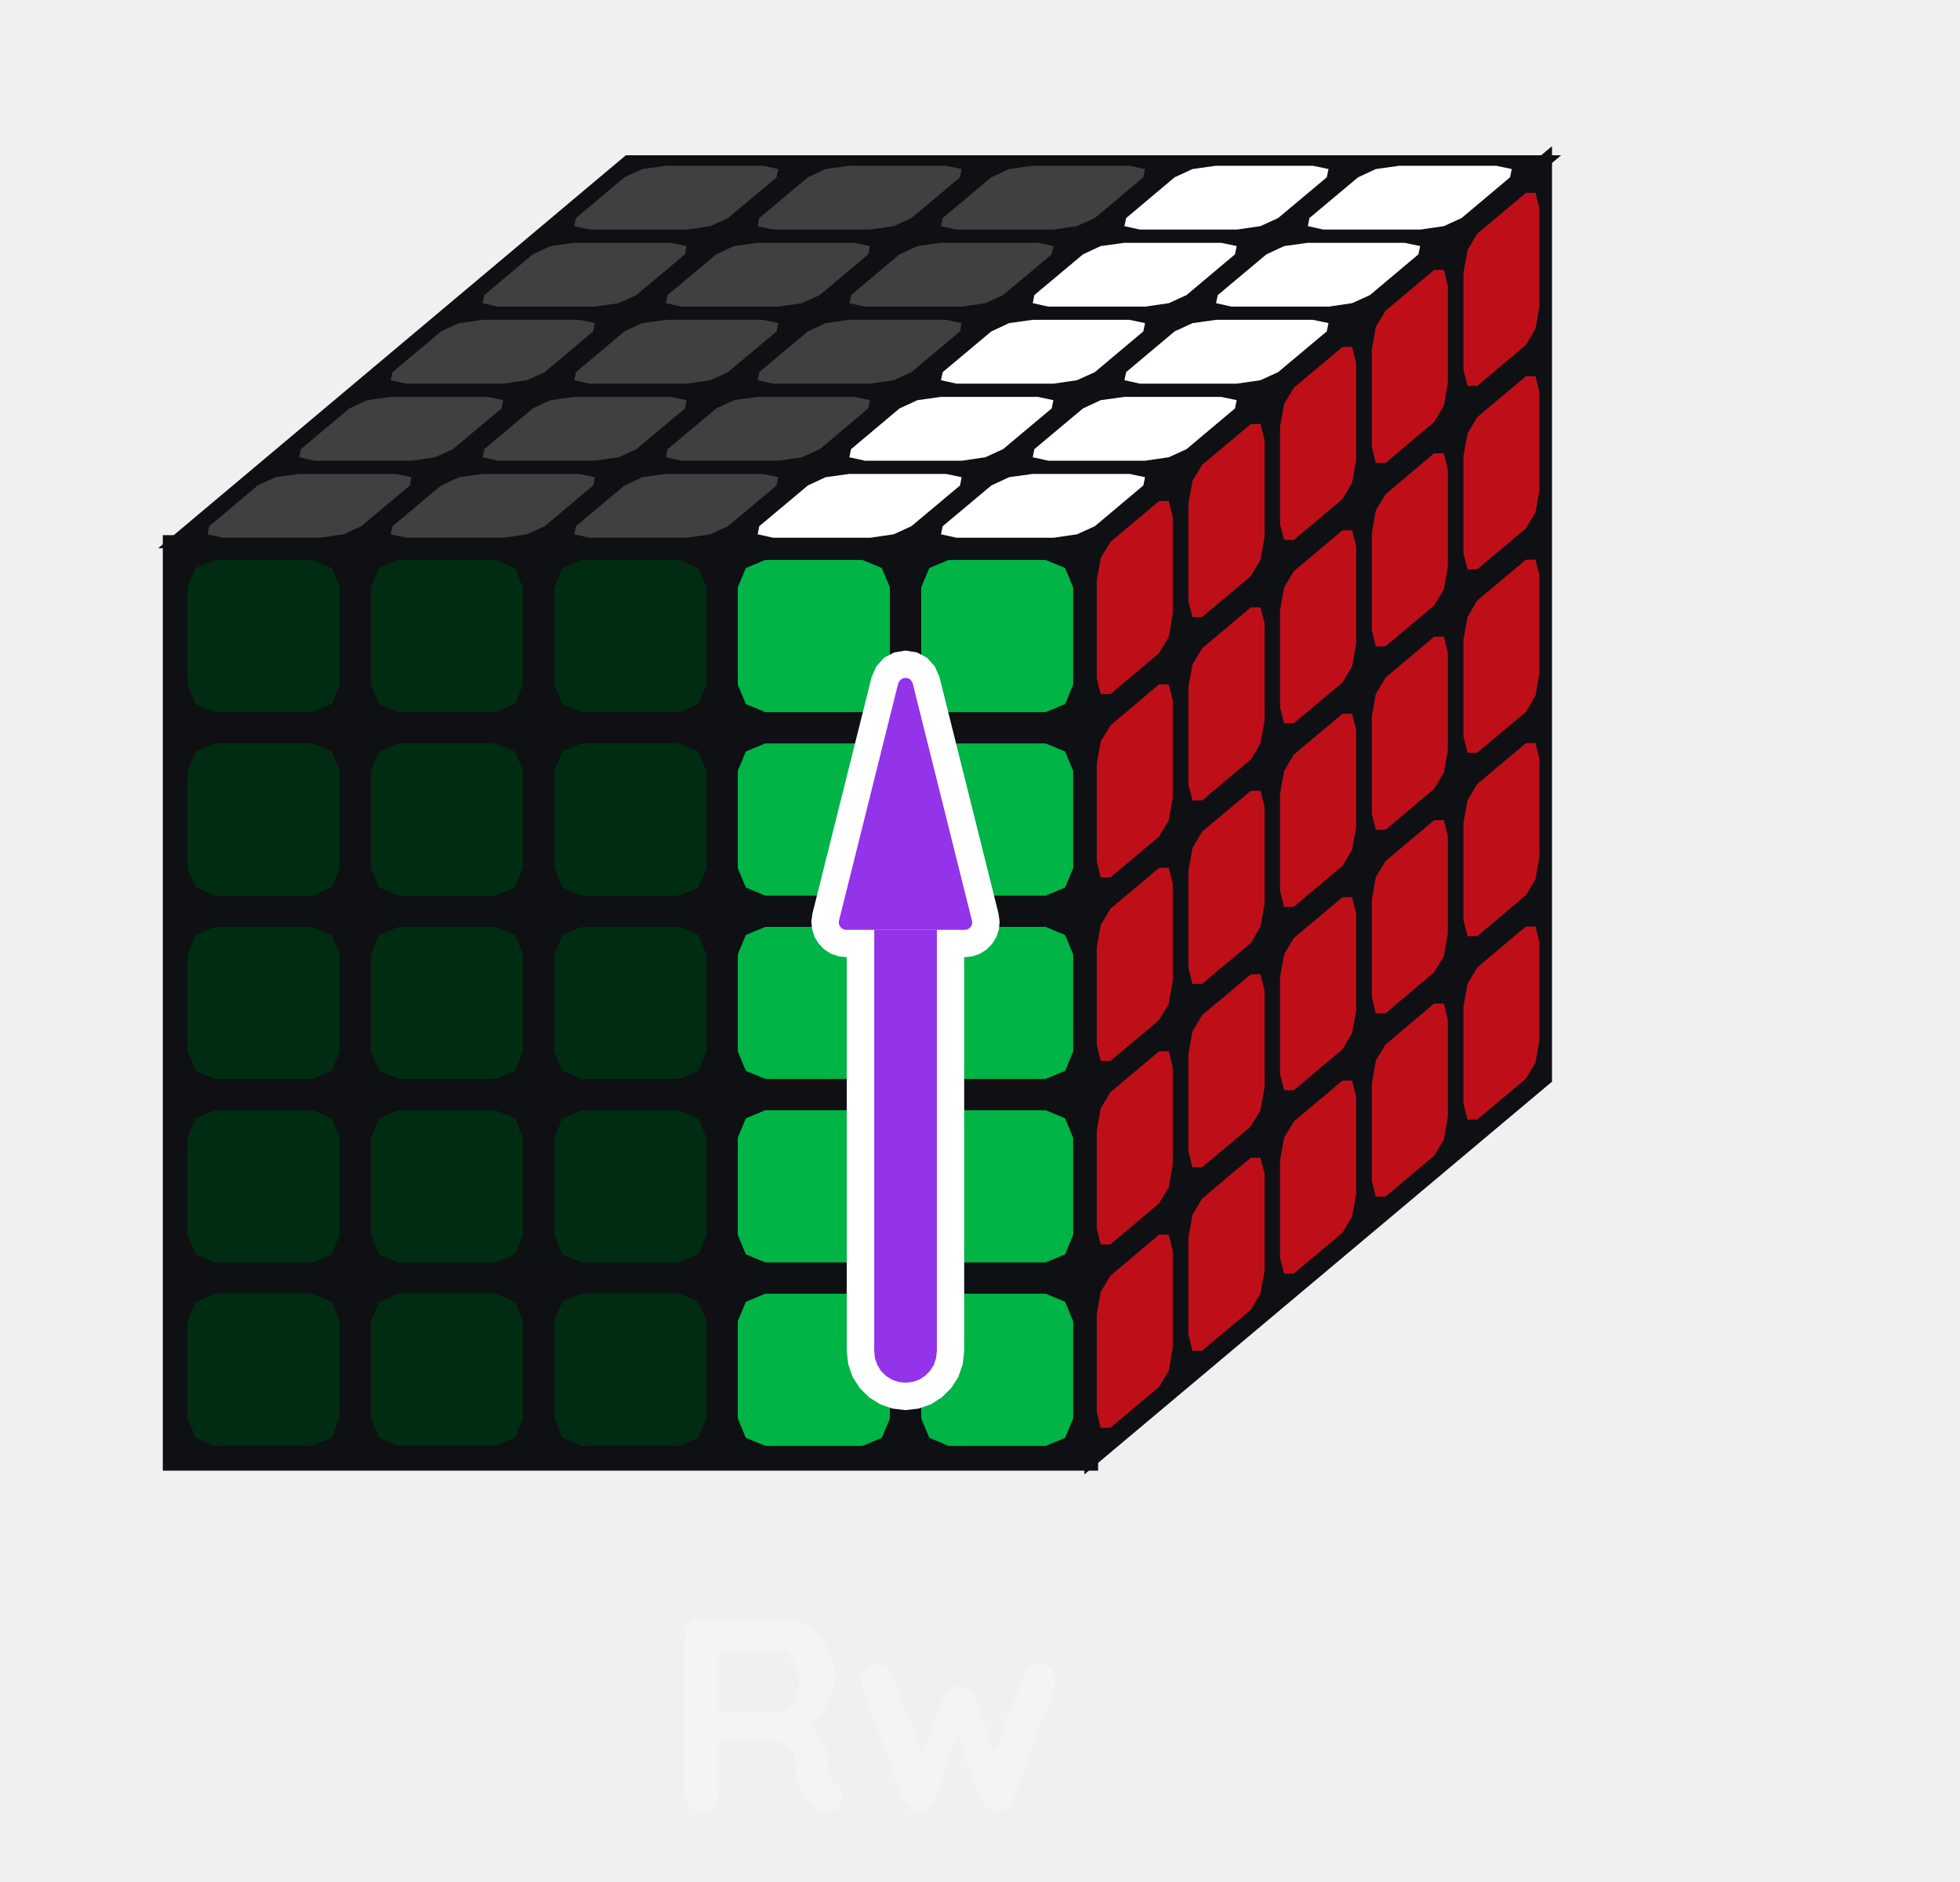
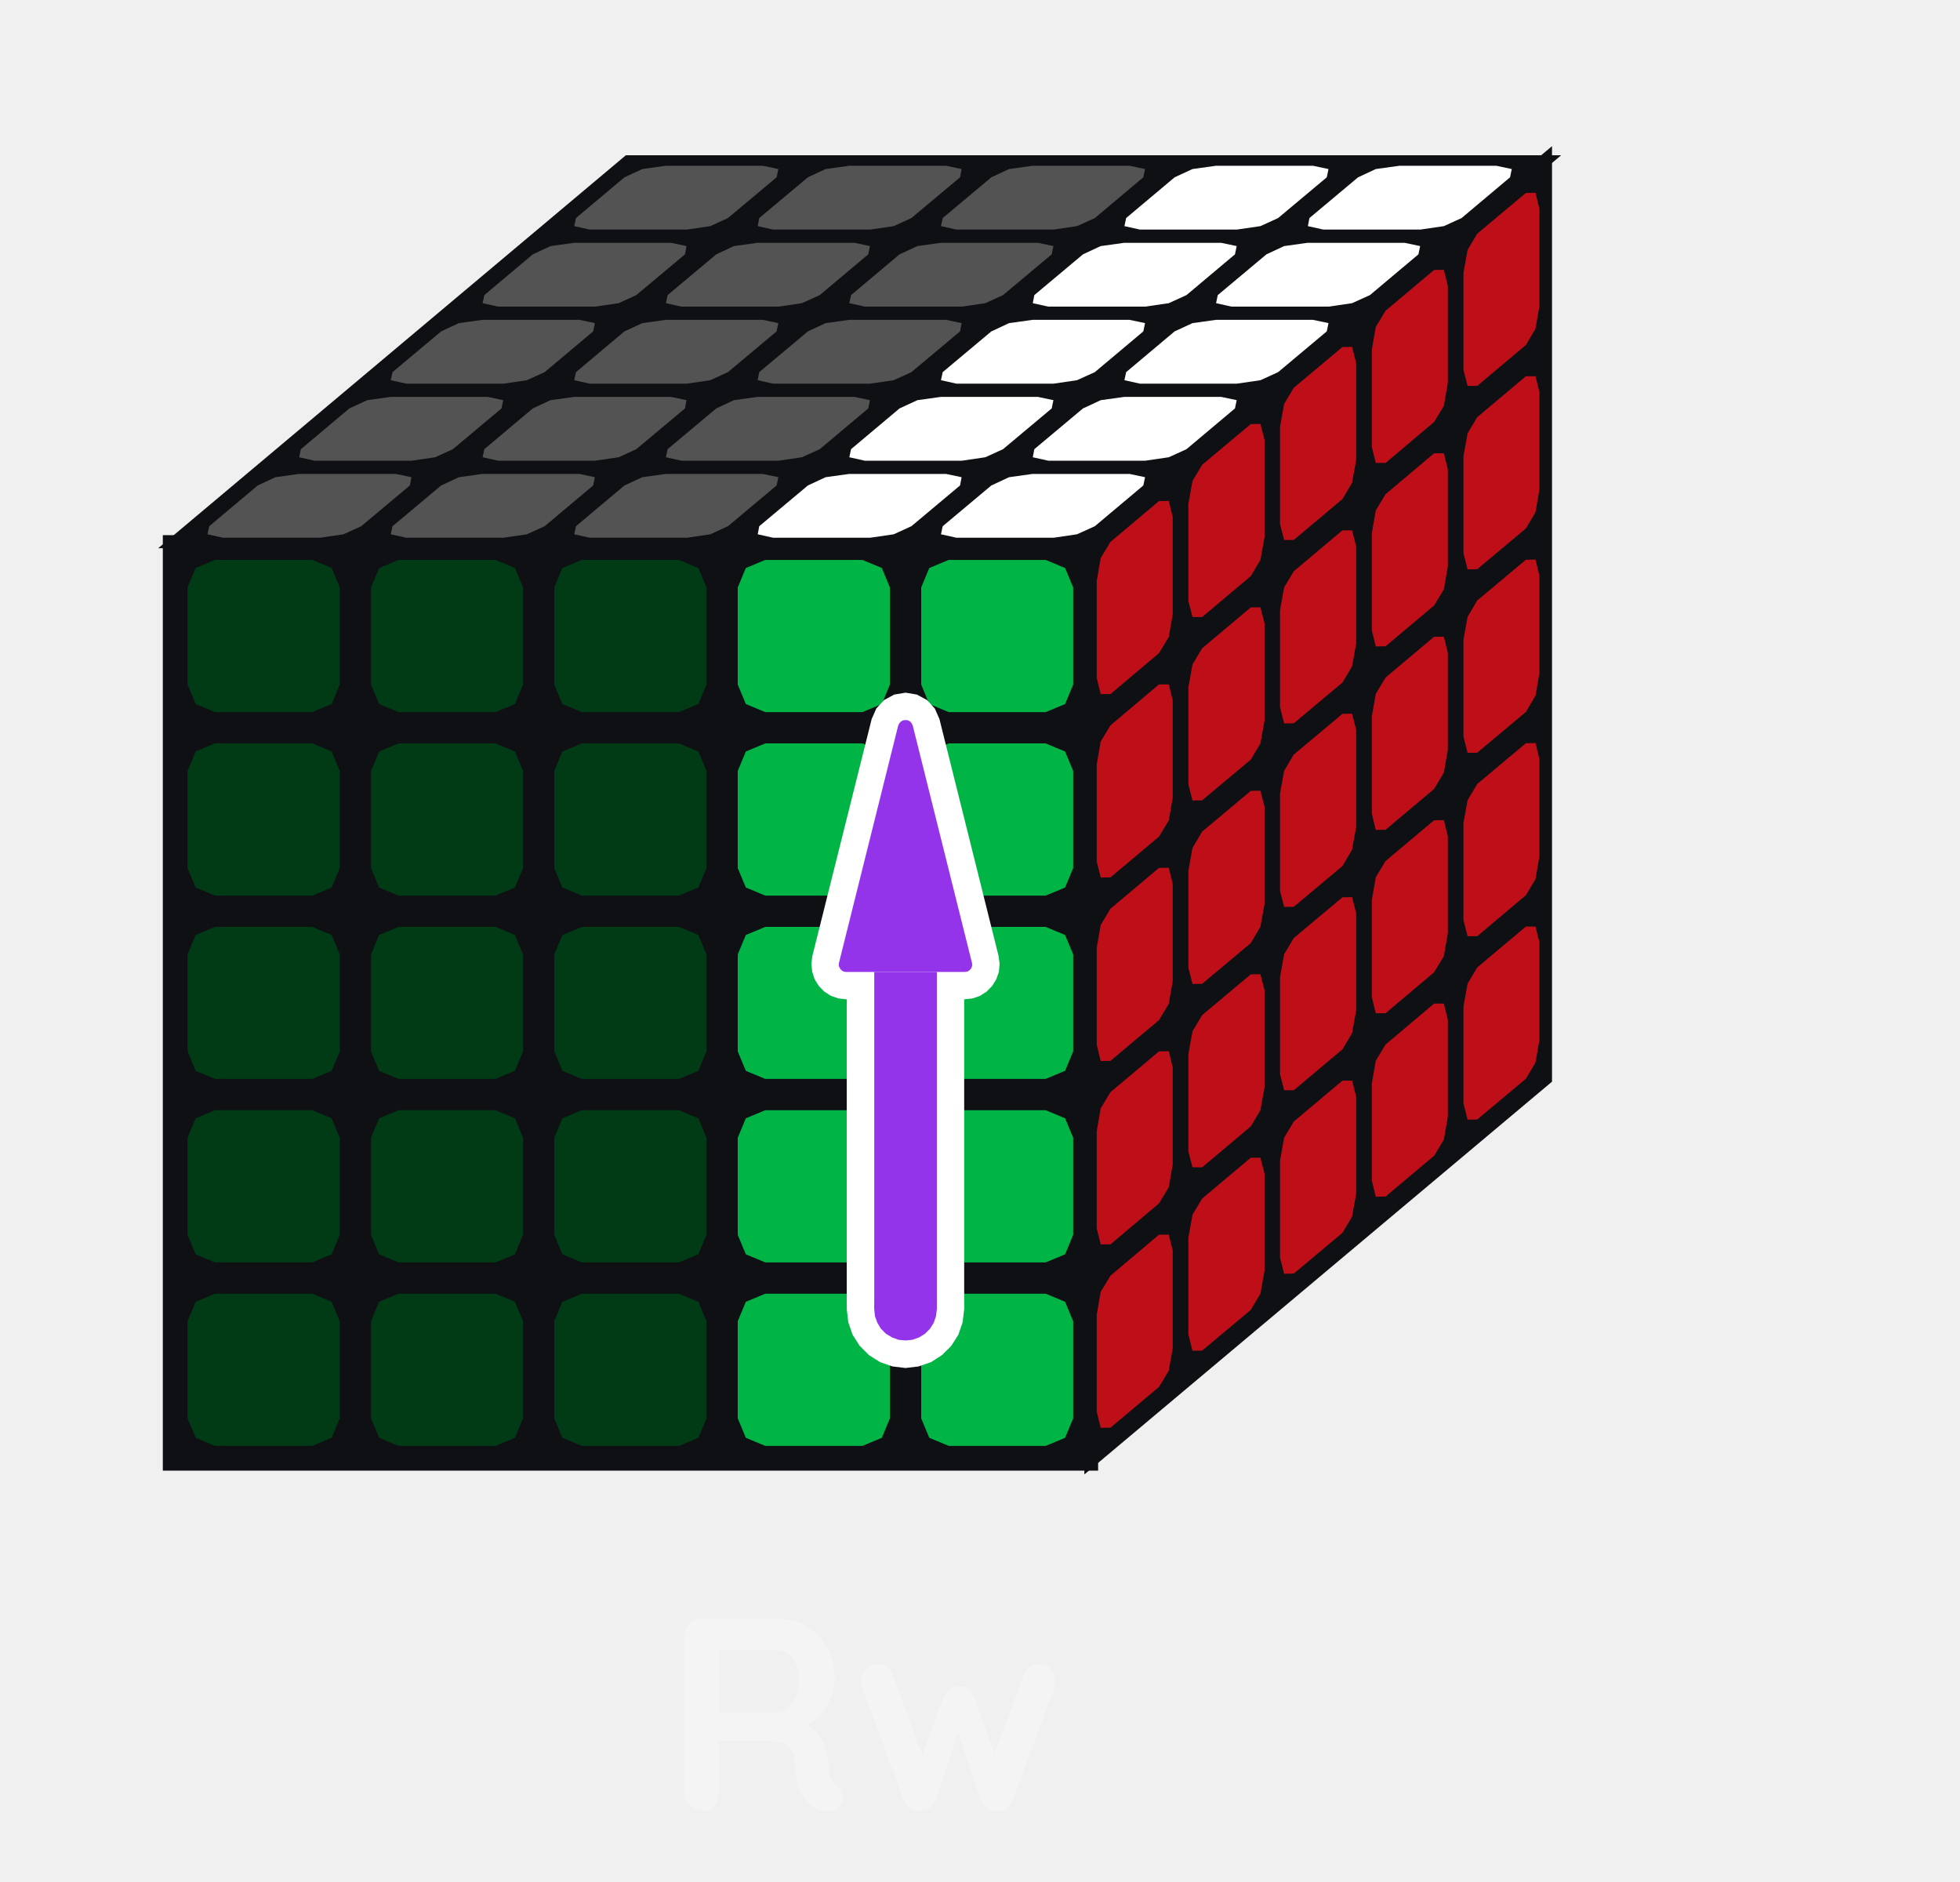
<svg xmlns="http://www.w3.org/2000/svg" viewBox="0 0 114.00 109.20" width="100" height="96">
  <polygon points="9.47,85.40 63.87,85.40 63.87,31.00 9.47,31.00" fill="#0e1014" />
  <polygon points="9.20,31.76 63.60,31.76 90.80,8.91 36.40,8.91" fill="#0e1014" />
  <polygon points="63.07,85.62 90.27,62.78 90.27,8.38 63.07,31.22" fill="#0e1014" />
-   <polygon points="45.17,10.19 45.27,9.71 44.37,9.52 38.72,9.52 37.36,9.71 36.32,10.19 33.50,12.56 33.40,13.03 34.30,13.23 39.95,13.23 41.31,13.03 42.34,12.56" fill="#404040" />
-   <polygon points="55.84,10.19 55.93,9.71 55.03,9.52 49.39,9.52 48.02,9.71 46.99,10.19 44.16,12.56 44.07,13.03 44.97,13.23 50.61,13.23 51.98,13.03 53.01,12.56" fill="#404040" />
-   <polygon points="66.50,10.19 66.60,9.71 65.70,9.52 60.05,9.52 58.69,9.71 57.66,10.19 54.83,12.56 54.73,13.03 55.63,13.23 61.28,13.23 62.64,13.03 63.68,12.56" fill="#404040" />
+   <polygon points="45.17,10.19 45.27,9.71 44.37,9.52 38.72,9.52 37.36,9.71 36.32,10.19 33.50,12.56 33.40,13.03 34.30,13.23 39.95,13.23 41.31,13.03 42.34,12.56" fill="#535353" />
+   <polygon points="55.84,10.19 55.93,9.71 55.03,9.52 49.39,9.52 48.02,9.71 46.99,10.19 44.16,12.56 44.07,13.03 44.97,13.23 50.61,13.23 51.98,13.03 53.01,12.56" fill="#535353" />
+   <polygon points="66.50,10.19 66.60,9.71 65.70,9.52 60.05,9.52 58.69,9.71 57.66,10.19 54.83,12.56 54.73,13.03 55.63,13.23 61.28,13.23 62.64,13.03 63.68,12.56" fill="#535353" />
  <polygon points="77.17,10.19 77.27,9.71 76.37,9.52 70.72,9.52 69.36,9.71 68.32,10.19 65.50,12.56 65.40,13.03 66.30,13.23 71.94,13.23 73.31,13.03 74.34,12.56" fill="#ffffff" />
  <polygon points="87.83,10.19 87.93,9.71 87.03,9.52 81.39,9.52 80.02,9.71 78.99,10.19 76.16,12.56 76.07,13.03 76.97,13.23 82.61,13.23 83.98,13.03 85.01,12.56" fill="#ffffff" />
-   <polygon points="39.84,14.67 39.93,14.19 39.03,14.00 33.39,14.00 32.02,14.19 30.99,14.67 28.17,17.04 28.07,17.51 28.97,17.71 34.61,17.71 35.98,17.51 37.01,17.04" fill="#404040" />
-   <polygon points="50.50,14.67 50.60,14.19 49.70,14.00 44.05,14.00 42.69,14.19 41.66,14.67 38.83,17.04 38.73,17.51 39.63,17.71 45.28,17.71 46.64,17.51 47.68,17.04" fill="#404040" />
-   <polygon points="61.17,14.67 61.27,14.19 60.37,14.00 54.72,14.00 53.36,14.19 52.32,14.67 49.50,17.04 49.40,17.51 50.30,17.71 55.95,17.71 57.31,17.51 58.34,17.04" fill="#404040" />
+   <polygon points="39.84,14.67 39.93,14.19 39.03,14.00 33.39,14.00 32.02,14.19 30.99,14.67 28.17,17.04 28.07,17.51 28.97,17.71 34.61,17.71 35.98,17.51 37.01,17.04" fill="#535353" />
+   <polygon points="50.50,14.67 50.60,14.19 49.70,14.00 44.05,14.00 42.69,14.19 41.66,14.67 38.83,17.04 38.73,17.51 39.63,17.71 45.28,17.71 46.64,17.51 47.68,17.04" fill="#535353" />
+   <polygon points="61.17,14.67 61.27,14.19 60.37,14.00 54.72,14.00 53.36,14.19 52.32,14.67 49.50,17.04 49.40,17.51 50.30,17.71 55.95,17.71 57.31,17.51 58.34,17.04" fill="#535353" />
  <polygon points="71.83,14.67 71.93,14.19 71.03,14.00 65.39,14.00 64.02,14.19 62.99,14.67 60.16,17.04 60.07,17.51 60.97,17.71 66.61,17.71 67.98,17.51 69.01,17.04" fill="#ffffff" />
  <polygon points="82.50,14.67 82.60,14.19 81.70,14.00 76.05,14.00 74.69,14.19 73.66,14.67 70.83,17.04 70.73,17.51 71.63,17.71 77.28,17.71 78.64,17.51 79.68,17.04" fill="#ffffff" />
-   <polygon points="34.50,19.15 34.60,18.67 33.70,18.48 28.06,18.48 26.69,18.67 25.66,19.15 22.83,21.52 22.73,21.99 23.63,22.19 29.28,22.19 30.64,21.99 31.68,21.52" fill="#404040" />
-   <polygon points="45.17,19.15 45.27,18.67 44.37,18.48 38.72,18.48 37.36,18.67 36.32,19.15 33.50,21.52 33.40,21.99 34.30,22.19 39.95,22.19 41.31,21.99 42.34,21.52" fill="#404040" />
-   <polygon points="55.84,19.15 55.93,18.67 55.03,18.48 49.39,18.48 48.02,18.67 46.99,19.15 44.16,21.52 44.07,21.99 44.97,22.19 50.61,22.19 51.98,21.99 53.01,21.52" fill="#404040" />
+   <polygon points="34.50,19.15 34.60,18.67 33.70,18.48 28.06,18.48 26.69,18.67 25.66,19.15 22.83,21.52 22.73,21.99 23.63,22.19 29.28,22.19 30.64,21.99 31.68,21.52" fill="#535353" />
+   <polygon points="45.17,19.15 45.27,18.67 44.37,18.48 38.72,18.48 37.36,18.67 36.32,19.15 33.50,21.52 33.40,21.99 34.30,22.19 39.95,22.19 41.31,21.99 42.34,21.52" fill="#535353" />
+   <polygon points="55.84,19.15 55.93,18.67 55.03,18.48 49.39,18.48 48.02,18.67 46.99,19.15 44.16,21.52 44.07,21.99 44.97,22.19 50.61,22.19 51.98,21.99 53.01,21.52" fill="#535353" />
  <polygon points="66.50,19.15 66.60,18.67 65.70,18.48 60.05,18.48 58.69,18.67 57.66,19.15 54.83,21.52 54.73,21.99 55.63,22.19 61.28,22.19 62.64,21.99 63.68,21.52" fill="#ffffff" />
  <polygon points="77.17,19.15 77.27,18.67 76.37,18.48 70.72,18.48 69.36,18.67 68.32,19.15 65.50,21.52 65.40,21.99 66.30,22.19 71.94,22.19 73.31,21.99 74.34,21.52" fill="#ffffff" />
-   <polygon points="29.17,23.63 29.27,23.15 28.37,22.96 22.72,22.96 21.36,23.15 20.32,23.63 17.50,26.00 17.40,26.47 18.30,26.67 23.95,26.67 25.31,26.47 26.34,26.00" fill="#404040" />
-   <polygon points="39.84,23.63 39.93,23.15 39.03,22.96 33.39,22.96 32.02,23.15 30.99,23.63 28.17,26.00 28.07,26.47 28.97,26.67 34.61,26.67 35.98,26.47 37.01,26.00" fill="#404040" />
-   <polygon points="50.50,23.63 50.60,23.15 49.70,22.96 44.05,22.96 42.69,23.15 41.66,23.63 38.83,26.00 38.73,26.47 39.63,26.67 45.28,26.67 46.64,26.47 47.68,26.00" fill="#404040" />
+   <polygon points="29.17,23.63 29.27,23.15 28.37,22.96 22.72,22.96 21.36,23.15 20.32,23.63 17.50,26.00 17.40,26.47 18.30,26.67 23.95,26.67 25.31,26.47 26.34,26.00" fill="#535353" />
+   <polygon points="39.84,23.63 39.93,23.15 39.03,22.96 33.39,22.96 32.02,23.15 30.99,23.63 28.17,26.00 28.07,26.47 28.97,26.67 34.61,26.67 35.98,26.47 37.01,26.00" fill="#535353" />
+   <polygon points="50.50,23.63 50.60,23.15 49.70,22.96 44.05,22.96 42.69,23.15 41.66,23.63 38.83,26.00 38.73,26.47 39.63,26.67 45.28,26.67 46.64,26.47 47.68,26.00" fill="#535353" />
  <polygon points="61.17,23.63 61.27,23.15 60.37,22.96 54.72,22.96 53.36,23.15 52.32,23.63 49.50,26.00 49.40,26.47 50.30,26.67 55.95,26.67 57.31,26.47 58.34,26.00" fill="#ffffff" />
  <polygon points="71.83,23.63 71.93,23.15 71.03,22.96 65.39,22.96 64.02,23.15 62.99,23.63 60.16,26.00 60.07,26.47 60.97,26.67 66.61,26.67 67.98,26.47 69.01,26.00" fill="#ffffff" />
-   <polygon points="23.84,28.11 23.93,27.63 23.03,27.44 17.39,27.44 16.02,27.63 14.99,28.11 12.17,30.48 12.07,30.95 12.97,31.15 18.61,31.15 19.98,30.95 21.01,30.48" fill="#404040" />
-   <polygon points="34.50,28.11 34.60,27.63 33.70,27.44 28.05,27.44 26.69,27.63 25.66,28.11 22.83,30.48 22.73,30.95 23.63,31.15 29.28,31.15 30.64,30.95 31.68,30.48" fill="#404040" />
-   <polygon points="45.17,28.11 45.27,27.63 44.37,27.44 38.72,27.44 37.36,27.63 36.32,28.11 33.50,30.48 33.40,30.95 34.30,31.15 39.95,31.15 41.31,30.95 42.34,30.48" fill="#404040" />
+   <polygon points="23.84,28.11 23.93,27.63 23.03,27.44 17.39,27.44 16.02,27.63 14.99,28.11 12.17,30.48 12.07,30.95 12.97,31.15 18.61,31.15 19.98,30.95 21.01,30.48" fill="#535353" />
+   <polygon points="34.50,28.11 34.60,27.63 33.70,27.44 28.05,27.44 26.69,27.63 25.66,28.11 22.83,30.48 22.73,30.95 23.63,31.15 29.28,31.15 30.64,30.95 31.68,30.48" fill="#535353" />
+   <polygon points="45.17,28.11 45.27,27.63 44.37,27.44 38.72,27.44 37.36,27.63 36.32,28.11 33.50,30.48 33.40,30.95 34.30,31.15 39.95,31.15 41.31,30.95 42.34,30.48" fill="#535353" />
  <polygon points="55.84,28.11 55.93,27.63 55.03,27.44 49.39,27.44 48.02,27.63 46.99,28.11 44.16,30.48 44.07,30.95 44.97,31.15 50.61,31.15 51.98,30.95 53.01,30.48" fill="#ffffff" />
  <polygon points="66.50,28.11 66.60,27.63 65.70,27.44 60.05,27.44 58.69,27.63 57.66,28.11 54.83,30.48 54.73,30.95 55.63,31.15 61.28,31.15 62.64,30.95 63.68,30.48" fill="#ffffff" />
  <polygon points="68.21,29.95 67.98,29.01 67.41,29.02 64.59,31.39 64.02,32.33 63.79,33.66 63.79,39.31 64.02,40.24 64.59,40.24 67.41,37.86 67.98,36.92 68.21,35.59" fill="#be0f19" />
  <polygon points="73.55,25.47 73.31,24.53 72.75,24.54 69.92,26.91 69.36,27.85 69.12,29.18 69.12,34.83 69.36,35.76 69.92,35.76 72.75,33.38 73.31,32.44 73.55,31.11" fill="#be0f19" />
  <polygon points="78.88,20.99 78.64,20.05 78.08,20.06 75.25,22.43 74.69,23.37 74.45,24.70 74.45,30.35 74.69,31.28 75.25,31.28 78.08,28.90 78.64,27.96 78.88,26.63" fill="#be0f19" />
  <polygon points="84.21,16.51 83.98,15.57 83.41,15.58 80.59,17.95 80.02,18.89 79.79,20.22 79.79,25.87 80.02,26.80 80.59,26.80 83.41,24.42 83.98,23.48 84.21,22.15" fill="#be0f19" />
  <polygon points="89.54,12.03 89.31,11.09 88.75,11.10 85.92,13.47 85.36,14.41 85.12,15.74 85.12,21.39 85.36,22.32 85.92,22.32 88.75,19.94 89.31,19.00 89.54,17.67" fill="#be0f19" />
  <polygon points="68.21,40.61 67.98,39.68 67.41,39.68 64.59,42.06 64.02,43.00 63.79,44.33 63.79,49.97 64.02,50.91 64.59,50.90 67.41,48.53 67.98,47.59 68.21,46.26" fill="#be0f19" />
  <polygon points="73.55,36.13 73.31,35.20 72.75,35.20 69.92,37.58 69.36,38.52 69.12,39.85 69.12,45.49 69.36,46.43 69.92,46.42 72.75,44.05 73.31,43.11 73.55,41.78" fill="#be0f19" />
  <polygon points="78.88,31.65 78.64,30.72 78.08,30.72 75.25,33.10 74.69,34.04 74.45,35.37 74.45,41.01 74.69,41.95 75.25,41.94 78.08,39.57 78.64,38.63 78.88,37.30" fill="#be0f19" />
  <polygon points="84.21,27.17 83.98,26.24 83.41,26.24 80.59,28.62 80.02,29.56 79.79,30.89 79.79,36.53 80.02,37.47 80.59,37.46 83.41,35.09 83.98,34.15 84.21,32.82" fill="#be0f19" />
  <polygon points="89.54,22.69 89.31,21.76 88.75,21.76 85.92,24.14 85.36,25.08 85.12,26.41 85.12,32.05 85.36,32.99 85.92,32.98 88.75,30.61 89.31,29.67 89.54,28.34" fill="#be0f19" />
  <polygon points="68.21,51.28 67.98,50.34 67.41,50.35 64.59,52.72 64.02,53.67 63.79,54.99 63.79,60.64 64.02,61.58 64.59,61.57 67.41,59.20 67.98,58.25 68.21,56.93" fill="#be0f19" />
  <polygon points="73.55,46.80 73.31,45.86 72.75,45.87 69.92,48.24 69.36,49.19 69.12,50.51 69.12,56.16 69.36,57.10 69.92,57.09 72.75,54.72 73.31,53.77 73.55,52.45" fill="#be0f19" />
  <polygon points="78.88,42.32 78.64,41.38 78.08,41.39 75.25,43.76 74.69,44.71 74.45,46.03 74.45,51.68 74.69,52.62 75.25,52.61 78.08,50.24 78.64,49.29 78.88,47.97" fill="#be0f19" />
  <polygon points="84.21,37.84 83.98,36.90 83.41,36.91 80.59,39.28 80.02,40.23 79.79,41.55 79.79,47.20 80.02,48.14 80.59,48.13 83.41,45.76 83.98,44.81 84.21,43.49" fill="#be0f19" />
  <polygon points="89.54,33.36 89.31,32.42 88.75,32.43 85.92,34.80 85.36,35.75 85.12,37.07 85.12,42.72 85.36,43.66 85.92,43.65 88.75,41.28 89.31,40.33 89.54,39.01" fill="#be0f19" />
  <polygon points="68.21,61.95 67.98,61.01 67.41,61.02 64.59,63.39 64.02,64.33 63.79,65.66 63.79,71.31 64.02,72.24 64.59,72.24 67.41,69.86 67.98,68.92 68.21,67.59" fill="#be0f19" />
  <polygon points="73.55,57.47 73.31,56.53 72.75,56.54 69.92,58.91 69.36,59.85 69.12,61.18 69.12,66.83 69.36,67.76 69.92,67.76 72.75,65.38 73.31,64.44 73.55,63.11" fill="#be0f19" />
  <polygon points="78.88,52.99 78.64,52.05 78.08,52.06 75.25,54.43 74.69,55.37 74.45,56.70 74.45,62.35 74.69,63.28 75.25,63.28 78.08,60.90 78.64,59.96 78.88,58.63" fill="#be0f19" />
  <polygon points="84.21,48.51 83.98,47.57 83.41,47.58 80.59,49.95 80.02,50.89 79.79,52.22 79.79,57.87 80.02,58.80 80.59,58.80 83.41,56.42 83.98,55.48 84.21,54.15" fill="#be0f19" />
  <polygon points="89.54,44.03 89.31,43.09 88.75,43.10 85.92,45.47 85.36,46.41 85.12,47.74 85.12,53.39 85.36,54.32 85.92,54.32 88.75,51.94 89.31,51.00 89.54,49.67" fill="#be0f19" />
  <polygon points="68.21,72.61 67.98,71.68 67.41,71.68 64.59,74.06 64.02,75.00 63.79,76.33 63.79,81.97 64.02,82.91 64.59,82.90 67.41,80.53 67.98,79.59 68.21,78.26" fill="#be0f19" />
  <polygon points="73.55,68.13 73.31,67.20 72.75,67.20 69.92,69.58 69.36,70.52 69.12,71.85 69.12,77.49 69.36,78.43 69.92,78.42 72.75,76.05 73.31,75.11 73.55,73.78" fill="#be0f19" />
  <polygon points="78.88,63.65 78.64,62.72 78.08,62.72 75.25,65.10 74.69,66.04 74.45,67.37 74.45,73.01 74.69,73.95 75.25,73.94 78.08,71.57 78.64,70.63 78.88,69.30" fill="#be0f19" />
  <polygon points="84.21,59.17 83.98,58.24 83.41,58.24 80.59,60.62 80.02,61.56 79.79,62.89 79.79,68.53 80.02,69.47 80.59,69.46 83.41,67.09 83.98,66.15 84.21,64.82" fill="#be0f19" />
  <polygon points="89.54,54.69 89.31,53.76 88.75,53.76 85.92,56.14 85.36,57.08 85.12,58.41 85.12,64.05 85.36,64.99 85.92,64.98 88.75,62.61 89.31,61.67 89.54,60.34" fill="#be0f19" />
-   <polygon points="19.76,34.04 19.29,32.91 18.16,32.44 12.51,32.44 11.38,32.91 10.91,34.04 10.91,39.69 11.38,40.82 12.51,41.29 18.16,41.29 19.29,40.82 19.76,39.69" fill="#002d11" />
-   <polygon points="30.42,34.04 29.95,32.91 28.82,32.44 23.18,32.44 22.05,32.91 21.58,34.04 21.58,39.69 22.05,40.82 23.18,41.29 28.82,41.29 29.95,40.82 30.42,39.69" fill="#002d11" />
-   <polygon points="41.09,34.04 40.62,32.91 39.49,32.44 33.84,32.44 32.71,32.91 32.24,34.04 32.24,39.69 32.71,40.82 33.84,41.29 39.49,41.29 40.62,40.82 41.09,39.69" fill="#002d11" />
+   <polygon points="19.76,34.04 19.29,32.91 18.16,32.44 12.51,32.44 11.38,32.91 10.91,34.04 10.91,39.69 11.38,40.82 12.51,41.29 18.16,41.29 19.29,40.82 19.76,39.69" fill="#003b16" />
+   <polygon points="30.42,34.04 29.95,32.91 28.82,32.44 23.18,32.44 22.05,32.91 21.58,34.04 21.58,39.69 22.05,40.82 23.18,41.29 28.82,41.29 29.95,40.82 30.42,39.69" fill="#003b16" />
+   <polygon points="41.09,34.04 40.62,32.91 39.49,32.44 33.84,32.44 32.71,32.91 32.24,34.04 32.24,39.69 32.71,40.82 33.84,41.29 39.49,41.29 40.62,40.82 41.09,39.69" fill="#003b16" />
  <polygon points="51.76,34.04 51.29,32.91 50.16,32.44 44.51,32.44 43.38,32.91 42.91,34.04 42.91,39.69 43.38,40.82 44.51,41.29 50.16,41.29 51.29,40.82 51.76,39.69" fill="#00b445" />
  <polygon points="62.42,34.04 61.95,32.91 60.82,32.44 55.18,32.44 54.05,32.91 53.58,34.04 53.58,39.69 54.05,40.82 55.18,41.29 60.82,41.29 61.95,40.82 62.42,39.69" fill="#00b445" />
-   <polygon points="19.76,44.71 19.29,43.58 18.16,43.11 12.51,43.11 11.38,43.58 10.91,44.71 10.91,50.36 11.38,51.49 12.51,51.96 18.16,51.96 19.29,51.49 19.76,50.36" fill="#002d11" />
-   <polygon points="30.42,44.71 29.95,43.58 28.82,43.11 23.18,43.11 22.05,43.58 21.58,44.71 21.58,50.36 22.05,51.49 23.18,51.96 28.82,51.96 29.95,51.49 30.42,50.36" fill="#002d11" />
-   <polygon points="41.09,44.71 40.62,43.58 39.49,43.11 33.84,43.11 32.71,43.58 32.24,44.71 32.24,50.36 32.71,51.49 33.84,51.96 39.49,51.96 40.62,51.49 41.09,50.36" fill="#002d11" />
+   <polygon points="19.76,44.71 19.29,43.58 18.16,43.11 12.51,43.11 11.38,43.58 10.91,44.71 10.91,50.36 11.38,51.49 12.51,51.96 18.16,51.96 19.29,51.49 19.76,50.36" fill="#003b16" />
+   <polygon points="30.42,44.71 29.95,43.58 28.82,43.11 23.18,43.11 22.05,43.58 21.58,44.71 21.58,50.36 22.05,51.49 23.18,51.96 28.82,51.96 29.95,51.49 30.42,50.36" fill="#003b16" />
+   <polygon points="41.09,44.71 40.62,43.58 39.49,43.11 33.84,43.11 32.71,43.58 32.24,44.71 32.24,50.36 32.71,51.49 33.84,51.96 39.49,51.96 40.62,51.49 41.09,50.36" fill="#003b16" />
  <polygon points="51.76,44.71 51.29,43.58 50.16,43.11 44.51,43.11 43.38,43.58 42.91,44.71 42.91,50.36 43.38,51.49 44.51,51.96 50.16,51.96 51.29,51.49 51.76,50.36" fill="#00b445" />
  <polygon points="62.42,44.71 61.95,43.58 60.82,43.11 55.18,43.11 54.05,43.58 53.58,44.71 53.58,50.36 54.05,51.49 55.18,51.96 60.82,51.96 61.95,51.49 62.42,50.36" fill="#00b445" />
-   <polygon points="19.76,55.38 19.29,54.25 18.16,53.78 12.51,53.78 11.38,54.25 10.91,55.38 10.91,61.02 11.38,62.15 12.51,62.62 18.16,62.62 19.29,62.15 19.76,61.02" fill="#002d11" />
-   <polygon points="30.42,55.38 29.95,54.25 28.82,53.78 23.18,53.78 22.05,54.25 21.58,55.38 21.58,61.02 22.05,62.15 23.18,62.62 28.82,62.62 29.95,62.15 30.42,61.02" fill="#002d11" />
-   <polygon points="41.09,55.38 40.62,54.25 39.49,53.78 33.84,53.78 32.71,54.25 32.24,55.38 32.24,61.02 32.71,62.15 33.84,62.62 39.49,62.62 40.62,62.15 41.09,61.02" fill="#002d11" />
+   <polygon points="19.76,55.38 19.29,54.25 18.16,53.78 12.51,53.78 11.38,54.25 10.91,55.38 10.91,61.02 11.38,62.15 12.51,62.62 18.16,62.62 19.29,62.15 19.76,61.02" fill="#003b16" />
+   <polygon points="30.42,55.38 29.95,54.25 28.82,53.78 23.18,53.78 22.05,54.25 21.58,55.38 21.58,61.02 22.05,62.15 23.18,62.62 28.82,62.62 29.95,62.15 30.42,61.02" fill="#003b16" />
+   <polygon points="41.09,55.38 40.62,54.25 39.49,53.78 33.84,53.78 32.71,54.25 32.24,55.38 32.24,61.02 32.71,62.15 33.84,62.62 39.49,62.62 40.62,62.15 41.09,61.02" fill="#003b16" />
  <polygon points="51.76,55.38 51.29,54.25 50.16,53.78 44.51,53.78 43.38,54.25 42.91,55.38 42.91,61.02 43.38,62.15 44.51,62.62 50.16,62.62 51.29,62.15 51.76,61.02" fill="#00b445" />
  <polygon points="62.42,55.38 61.95,54.25 60.82,53.78 55.18,53.78 54.05,54.25 53.58,55.38 53.58,61.02 54.05,62.15 55.18,62.62 60.82,62.62 61.95,62.15 62.42,61.02" fill="#00b445" />
-   <polygon points="19.76,66.04 19.29,64.91 18.16,64.44 12.51,64.44 11.38,64.91 10.91,66.04 10.91,71.69 11.38,72.82 12.51,73.29 18.16,73.29 19.29,72.82 19.76,71.69" fill="#002d11" />
-   <polygon points="30.42,66.04 29.95,64.91 28.82,64.44 23.18,64.44 22.05,64.91 21.58,66.04 21.58,71.69 22.05,72.82 23.18,73.29 28.82,73.29 29.95,72.82 30.42,71.69" fill="#002d11" />
-   <polygon points="41.09,66.04 40.62,64.91 39.49,64.44 33.84,64.44 32.71,64.91 32.24,66.04 32.24,71.69 32.71,72.82 33.84,73.29 39.49,73.29 40.62,72.82 41.09,71.69" fill="#002d11" />
+   <polygon points="19.76,66.04 19.29,64.91 18.16,64.44 12.51,64.44 11.38,64.91 10.91,66.04 10.91,71.69 11.38,72.82 12.51,73.29 18.16,73.29 19.29,72.82 19.76,71.69" fill="#003b16" />
+   <polygon points="30.42,66.04 29.95,64.91 28.82,64.44 23.18,64.44 22.05,64.91 21.58,66.04 21.58,71.69 22.05,72.82 23.18,73.29 28.82,73.29 29.95,72.82 30.42,71.69" fill="#003b16" />
+   <polygon points="41.09,66.04 40.62,64.91 39.49,64.44 33.84,64.44 32.71,64.91 32.24,66.04 32.24,71.69 32.71,72.82 33.84,73.29 39.49,73.29 40.62,72.82 41.09,71.69" fill="#003b16" />
  <polygon points="51.76,66.04 51.29,64.91 50.16,64.44 44.51,64.44 43.38,64.91 42.91,66.04 42.91,71.69 43.38,72.82 44.51,73.29 50.16,73.29 51.29,72.82 51.76,71.69" fill="#00b445" />
  <polygon points="62.42,66.04 61.95,64.91 60.82,64.44 55.18,64.44 54.05,64.91 53.58,66.04 53.58,71.69 54.05,72.82 55.18,73.29 60.82,73.29 61.95,72.82 62.42,71.69" fill="#00b445" />
-   <polygon points="19.76,76.71 19.29,75.58 18.16,75.11 12.51,75.11 11.38,75.58 10.91,76.71 10.91,82.36 11.38,83.49 12.51,83.96 18.16,83.96 19.29,83.49 19.76,82.36" fill="#002d11" />
-   <polygon points="30.42,76.71 29.95,75.58 28.82,75.11 23.18,75.11 22.05,75.58 21.58,76.71 21.58,82.36 22.05,83.49 23.18,83.96 28.82,83.96 29.95,83.49 30.42,82.36" fill="#002d11" />
-   <polygon points="41.09,76.71 40.62,75.58 39.49,75.11 33.84,75.11 32.71,75.58 32.24,76.71 32.24,82.36 32.71,83.49 33.84,83.96 39.49,83.96 40.62,83.49 41.09,82.36" fill="#002d11" />
+   <polygon points="19.76,76.71 19.29,75.58 18.16,75.11 12.51,75.11 11.38,75.58 10.91,76.71 10.91,82.36 11.38,83.49 12.51,83.96 18.16,83.96 19.29,83.49 19.76,82.36" fill="#003b16" />
+   <polygon points="30.42,76.71 29.95,75.58 28.82,75.11 23.18,75.11 22.05,75.58 21.58,76.71 21.58,82.36 22.05,83.49 23.18,83.96 28.82,83.96 29.95,83.49 30.42,82.36" fill="#003b16" />
+   <polygon points="41.09,76.71 40.62,75.58 39.49,75.11 33.84,75.11 32.71,75.58 32.24,76.71 32.24,82.36 32.71,83.49 33.84,83.96 39.49,83.96 40.62,83.49 41.09,82.36" fill="#003b16" />
  <polygon points="51.76,76.71 51.29,75.58 50.16,75.11 44.51,75.11 43.38,75.58 42.91,76.71 42.91,82.36 43.38,83.49 44.51,83.96 50.16,83.96 51.29,83.49 51.76,82.36" fill="#00b445" />
  <polygon points="62.42,76.71 61.95,75.58 60.82,75.11 55.18,75.11 54.05,75.58 53.58,76.71 53.58,82.36 54.05,83.49 55.18,83.96 60.82,83.96 61.95,83.49 62.42,82.36" fill="#00b445" />
-   <polygon points="49.25,78.47 49.25,53.95 56.08,53.95 56.08,78.47" fill="#ffffff" />
-   <polygon points="56.08,78.47 55.99,77.71 55.74,76.99 55.33,76.34 54.79,75.80 54.15,75.39 53.43,75.14 52.67,75.05 51.91,75.14 51.19,75.39 50.54,75.80 50.00,76.34 49.59,76.99 49.34,77.71 49.25,78.47 49.34,79.23 49.59,79.95 50.00,80.59 50.54,81.13 51.19,81.54 51.91,81.79 52.67,81.88 53.43,81.79 54.15,81.54 54.79,81.13 55.33,80.59 55.74,79.95 55.99,79.23" fill="#ffffff" />
-   <polygon points="49.22,55.54 48.77,55.49 48.33,55.34 47.94,55.09 47.62,54.76 47.38,54.37 47.24,53.93 47.19,53.48 47.25,53.02 50.70,39.24 50.97,38.63 51.42,38.13 52.01,37.82 52.67,37.71 53.33,37.82 53.92,38.13 54.37,38.63 54.64,39.24 58.08,53.02 58.14,53.48 58.10,53.93 57.95,54.37 57.71,54.76 57.39,55.09 57.00,55.34 56.57,55.49 56.11,55.54" fill="#ffffff" />
-   <polygon points="50.85,78.47 50.85,53.95 54.49,53.95 54.49,78.47" fill="#9333ea" />
-   <polygon points="54.49,78.47 54.44,78.06 54.31,77.68 54.09,77.33 53.80,77.04 53.46,76.83 53.07,76.69 52.67,76.65 52.26,76.69 51.88,76.83 51.53,77.04 51.24,77.33 51.03,77.68 50.89,78.06 50.85,78.47 50.89,78.87 51.03,79.26 51.24,79.60 51.53,79.89 51.88,80.11 52.26,80.24 52.67,80.29 53.07,80.24 53.46,80.11 53.80,79.89 54.09,79.60 54.31,79.26 54.44,78.87" fill="#9333ea" />
-   <polygon points="49.22,53.95 49.12,53.94 49.03,53.91 48.95,53.85 48.88,53.78 48.83,53.70 48.79,53.60 48.79,53.50 48.80,53.41 52.24,39.63 52.30,39.50 52.40,39.39 52.52,39.32 52.67,39.30 52.81,39.32 52.94,39.39 53.03,39.50 53.09,39.63 56.53,53.41 56.55,53.50 56.54,53.60 56.51,53.70 56.46,53.78 56.39,53.85 56.30,53.91 56.21,53.94 56.11,53.95" fill="#9333ea" />
+   <polygon points="49.25,76.01 49.25,56.40 56.08,56.40 56.08,76.01" fill="#ffffff" />
+   <polygon points="56.08,76.01 55.99,75.26 55.74,74.53 55.33,73.89 54.79,73.35 54.15,72.94 53.43,72.69 52.67,72.60 51.91,72.69 51.19,72.94 50.54,73.35 50.00,73.89 49.59,74.53 49.34,75.26 49.25,76.01 49.34,76.77 49.59,77.50 50.00,78.14 50.54,78.68 51.19,79.09 51.91,79.34 52.67,79.43 53.43,79.34 54.15,79.09 54.79,78.68 55.33,78.14 55.74,77.50 55.99,76.77" fill="#ffffff" />
+   <polygon points="49.22,57.99 48.77,57.94 48.33,57.79 47.94,57.54 47.62,57.21 47.38,56.82 47.24,56.39 47.19,55.93 47.25,55.47 50.70,41.69 50.97,41.08 51.42,40.59 52.01,40.27 52.67,40.16 53.33,40.27 53.92,40.59 54.37,41.08 54.64,41.69 58.08,55.47 58.14,55.93 58.10,56.39 57.95,56.82 57.71,57.21 57.39,57.54 57.00,57.79 56.57,57.94 56.11,57.99" fill="#ffffff" />
+   <polygon points="50.85,76.01 50.85,56.40 54.49,56.40 54.49,76.01" fill="#9333ea" />
+   <polygon points="54.49,76.01 54.44,75.61 54.31,75.23 54.09,74.88 53.80,74.59 53.46,74.38 53.07,74.24 52.67,74.19 52.26,74.24 51.88,74.38 51.53,74.59 51.24,74.88 51.03,75.23 50.89,75.61 50.85,76.01 50.89,76.42 51.03,76.80 51.24,77.15 51.53,77.44 51.88,77.65 52.26,77.79 52.67,77.83 53.07,77.79 53.46,77.65 53.80,77.44 54.09,77.15 54.31,76.80 54.44,76.42" fill="#9333ea" />
+   <polygon points="49.22,56.40 49.12,56.39 49.03,56.36 48.95,56.30 48.88,56.23 48.83,56.15 48.79,56.05 48.79,55.96 48.80,55.86 52.24,42.08 52.30,41.95 52.40,41.84 52.52,41.77 52.67,41.75 52.81,41.77 52.94,41.84 53.03,41.95 53.09,42.08 56.53,55.86 56.55,55.96 56.54,56.05 56.51,56.15 56.46,56.23 56.39,56.30 56.30,56.36 56.21,56.39 56.11,56.40" fill="#9333ea" />
  <polygon points="40.95,105.20 40.53,105.13 40.15,104.92 39.89,104.61 39.80,104.22 39.80,94.98 39.87,94.59 40.08,94.28 40.39,94.07 40.78,94.00 45.38,94.00 46.19,94.11 46.94,94.44 47.60,94.96 48.12,95.66 48.46,96.49 48.57,97.44 48.50,98.04 48.32,98.62 48.03,99.17 47.65,99.66 47.20,100.07 46.70,100.38 46.71,100.02 47.12,100.28 47.46,100.58 47.72,100.92 47.92,101.29 48.06,101.68 48.12,102.10 48.18,102.47 48.21,102.80 48.25,103.08 48.30,103.31 48.41,103.50 48.58,103.63 48.87,103.89 49.02,104.23 49.02,104.60 48.84,104.93 48.64,105.10 48.39,105.19 48.12,105.22 47.85,105.19 47.60,105.13 47.40,105.04 47.13,104.84 46.86,104.57 46.61,104.20 46.42,103.73 46.29,103.12 46.25,102.37 46.22,102.10 46.15,101.86 46.03,101.65 45.88,101.46 45.68,101.31 45.43,101.21 45.14,101.14 44.79,101.12 41.56,101.12 41.80,100.75 41.80,99.86 41.58,99.47 45.30,99.47 45.59,99.41 45.86,99.21 46.11,98.90 46.31,98.49 46.45,98.01 46.49,97.49 46.39,96.84 46.11,96.31 45.72,95.96 45.30,95.84 41.61,95.84 41.80,95.33 41.80,99.86 41.80,100.75 41.80,104.22 41.74,104.61 41.58,104.92 41.31,105.13" fill="#f4f4f4" />
  <polygon points="60.49,96.64 60.83,96.71 61.13,96.92 61.34,97.24 61.40,97.63 61.40,97.74 61.38,97.83 61.37,97.92 61.34,98.00 58.89,104.59 58.74,104.87 58.49,105.08 58.19,105.19 57.88,105.20 57.54,105.12 57.27,104.91 57.06,104.59 55.48,100.03 55.90,100.05 54.41,104.59 54.20,104.91 53.93,105.12 53.59,105.20 53.29,105.19 52.99,105.08 52.74,104.87 52.58,104.59 50.14,98.00 50.09,97.82 50.07,97.63 50.14,97.26 50.33,96.94 50.63,96.71 51.03,96.64 51.32,96.67 51.58,96.78 51.78,96.97 51.91,97.25 53.85,102.50 53.45,102.46 54.90,98.51 55.11,98.18 55.41,97.98 55.78,97.92 56.10,97.96 56.32,98.07 56.49,98.26 56.62,98.51 58.07,102.46 57.59,102.53 59.56,97.25 59.75,96.91 60.06,96.70" fill="#f4f4f4" />
</svg>
